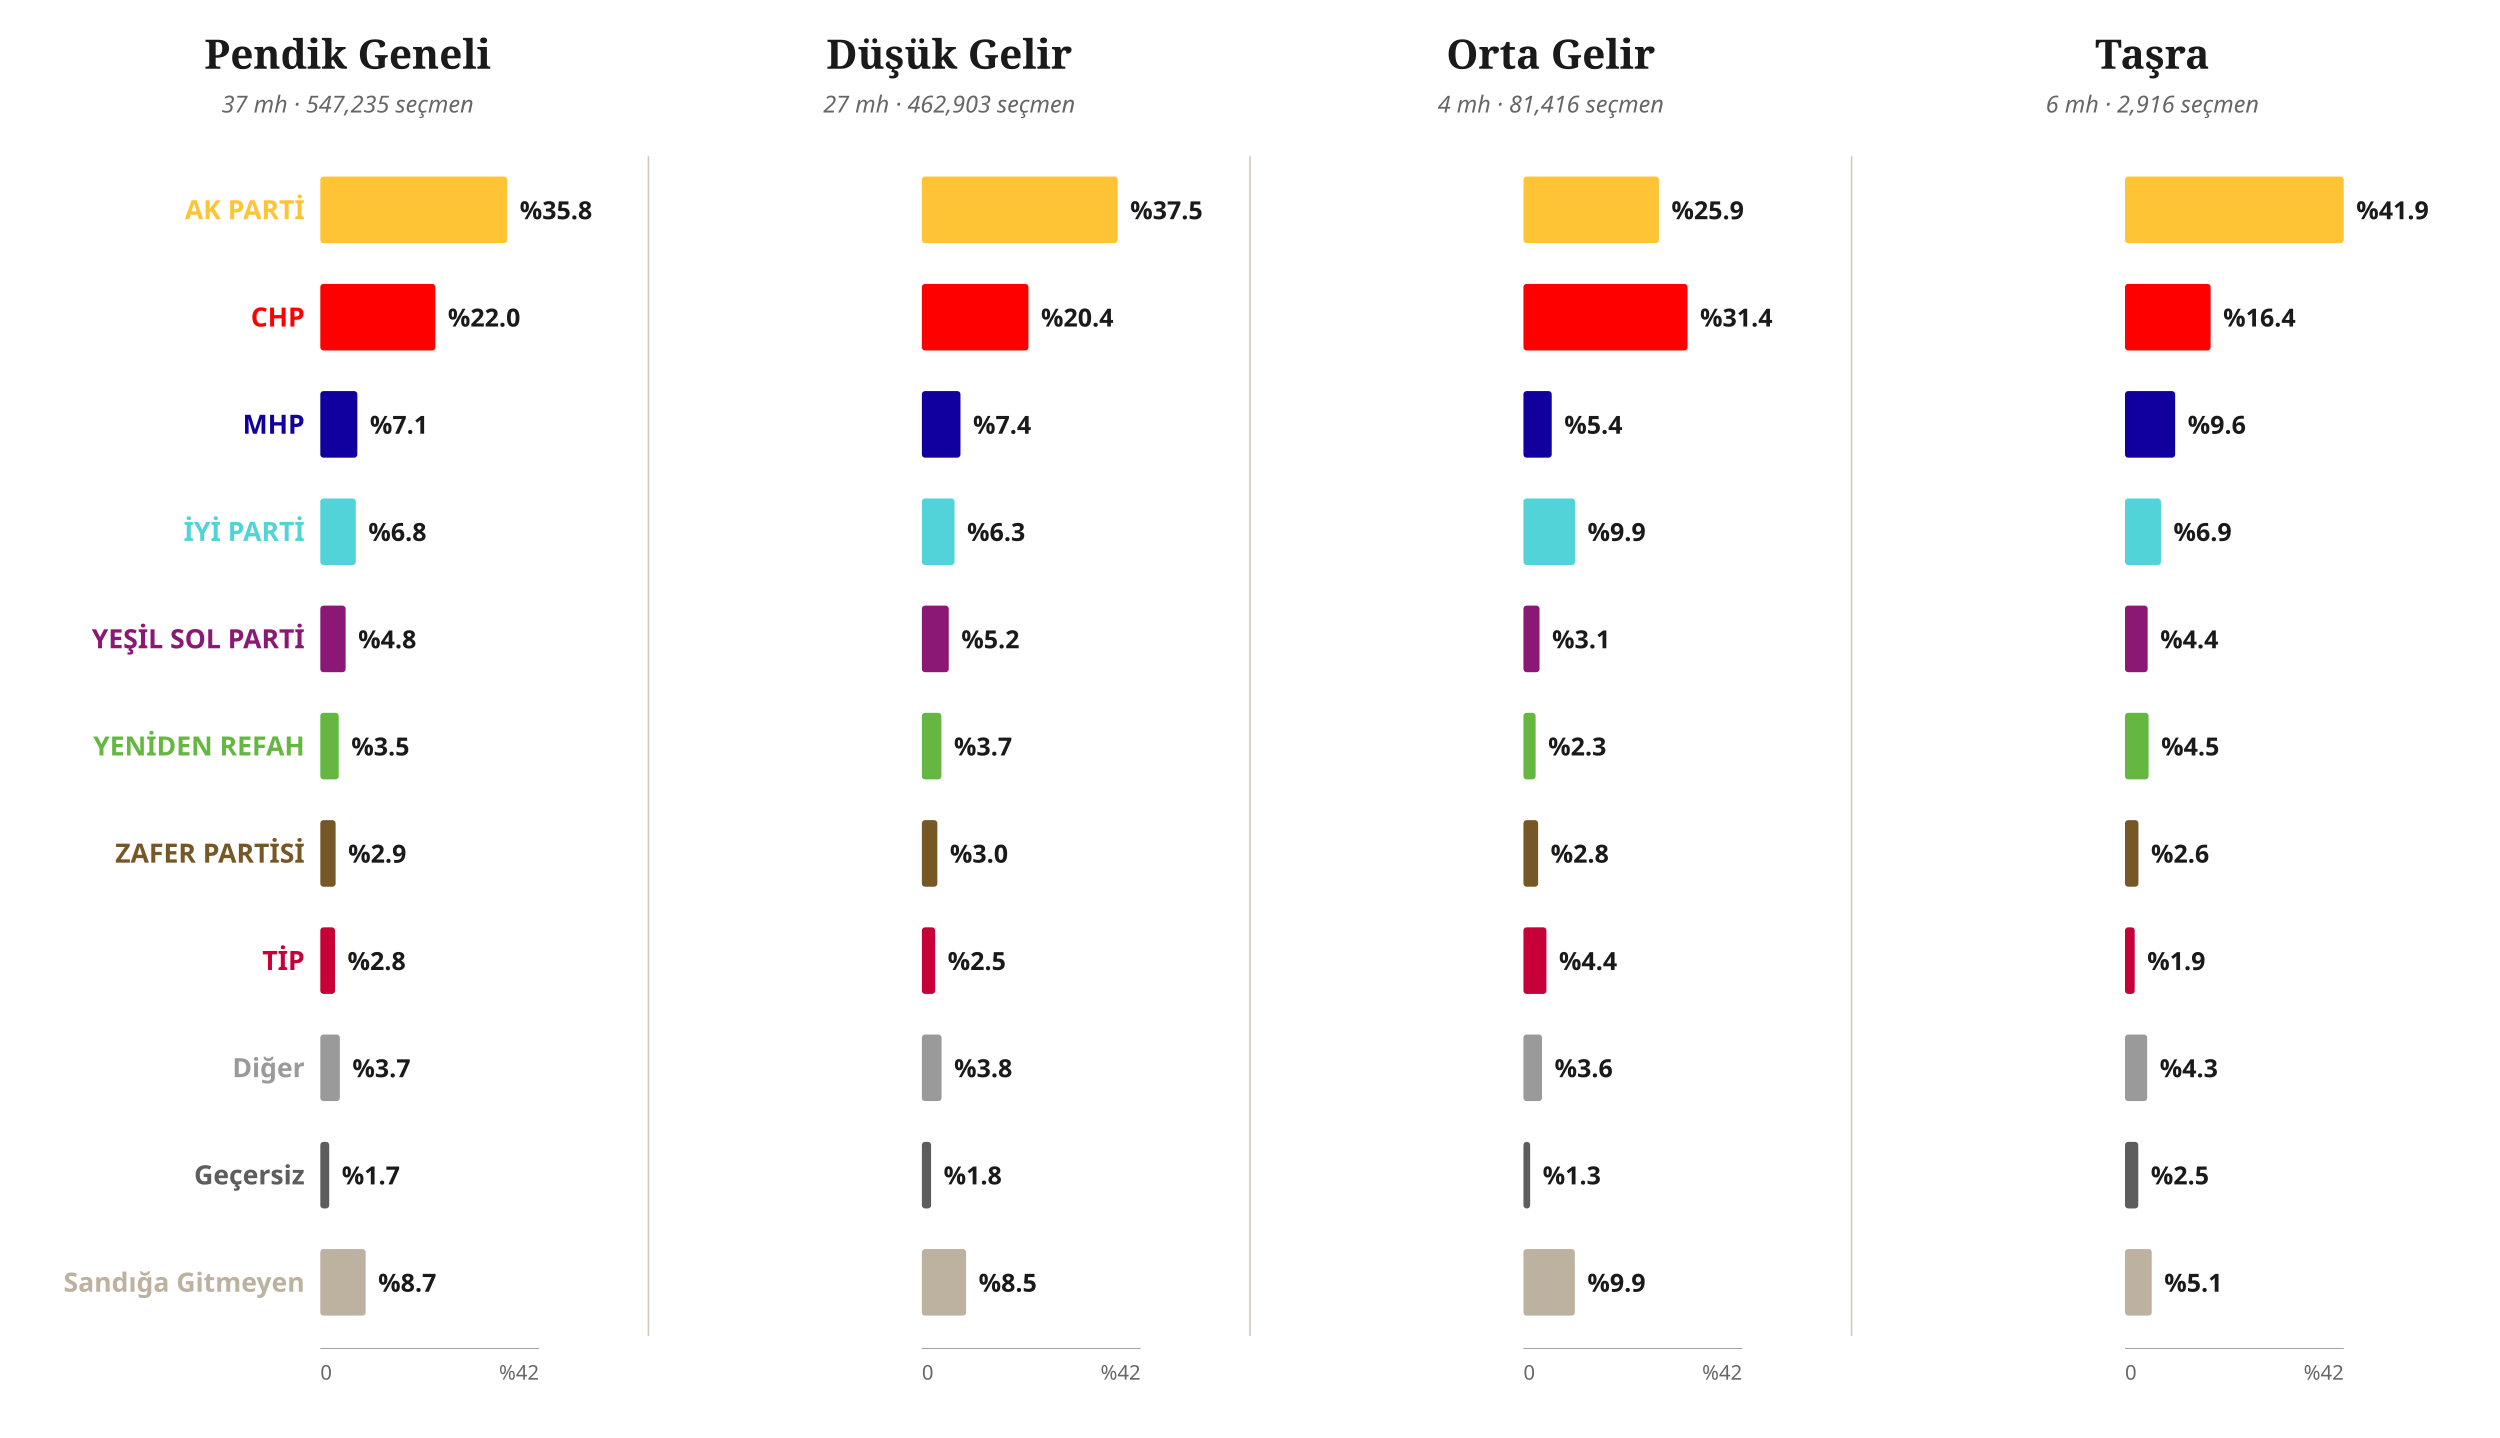
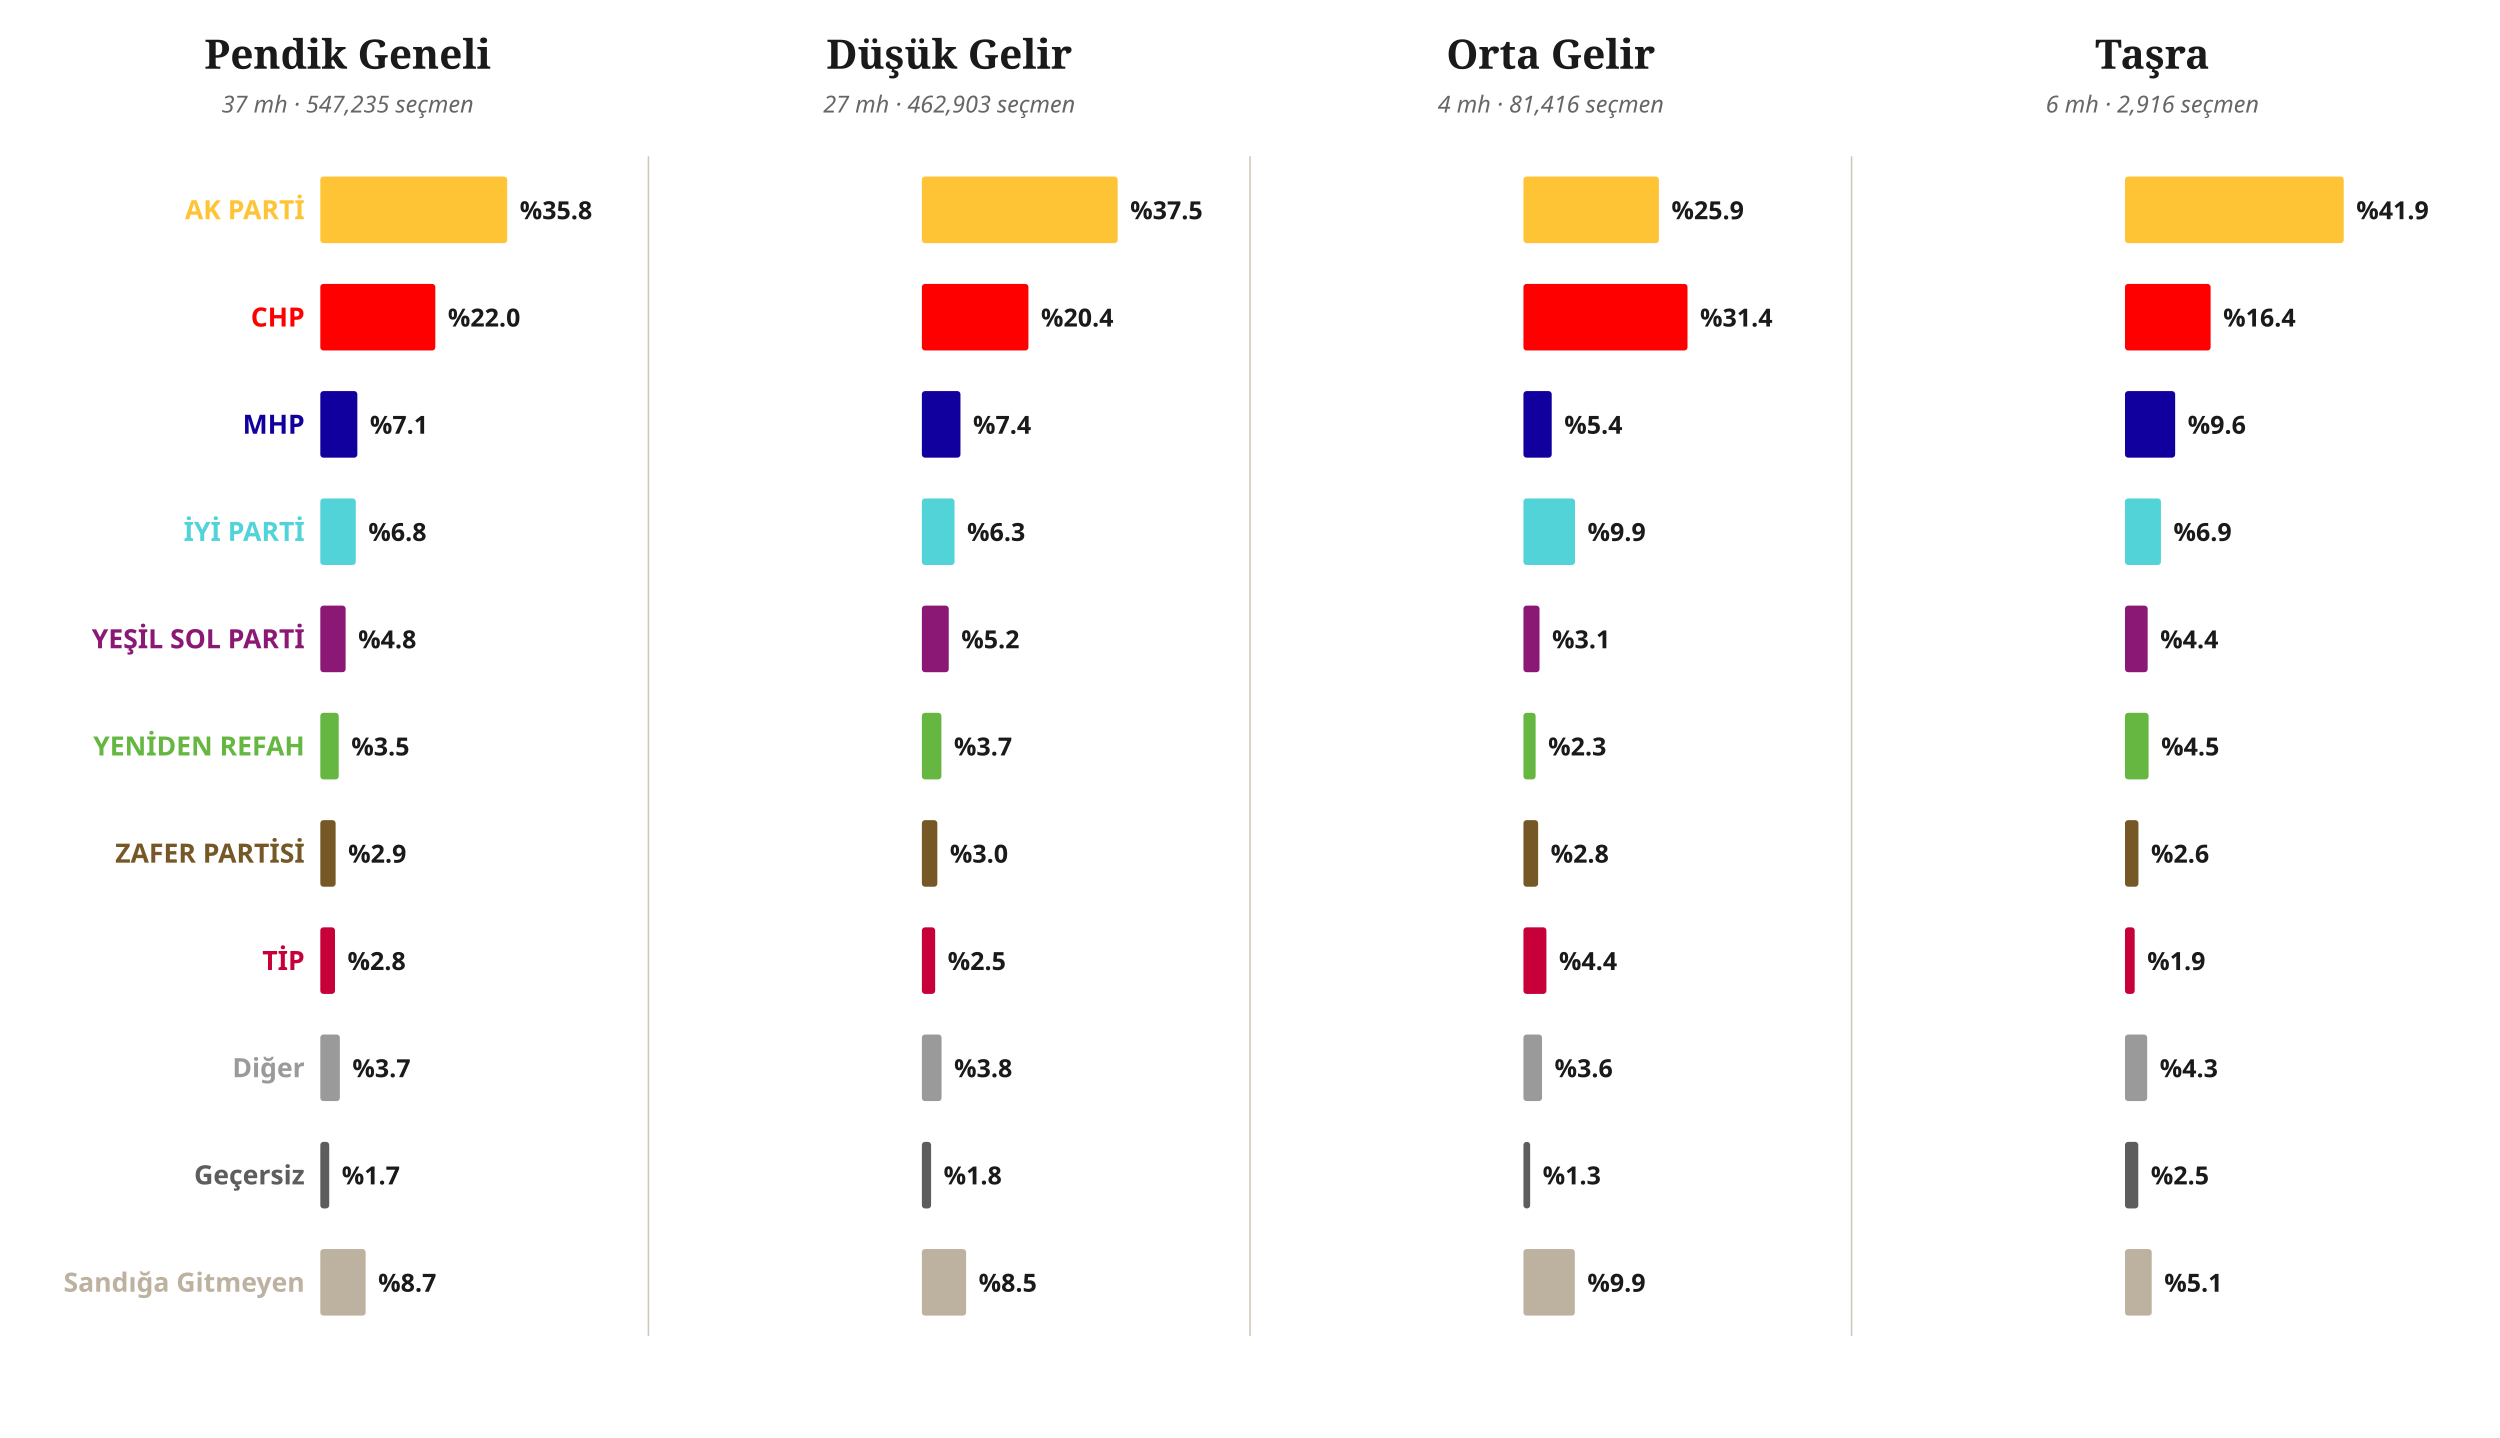
<svg xmlns="http://www.w3.org/2000/svg" viewBox="0 0 1600 920" preserveAspectRatio="xMidYMid meet" width="100%" height="100%">
  <text x="222.5" y="44" text-anchor="middle" font-size="26" font-family="Newsreader,serif" font-weight="600" fill="#1a1a1a">Pendik Geneli</text>
  <text x="222.5" y="72" text-anchor="middle" font-size="15" font-family="Inter Tight,sans-serif" font-style="italic" fill="#666">37 mh · 547,235 seçmen</text>
  <text x="195.0" y="140.3" text-anchor="end" font-size="17" font-family="Inter Tight,sans-serif" font-weight="600" fill="#FFC436">AK PARTİ</text>
  <rect x="205.0" y="113.0" width="119.6" height="42.6" fill="#FFC436" rx="2" />
  <text x="332.6" y="140.3" font-size="16" font-family="Inter Tight,sans-serif" font-weight="700" fill="#1a1a1a">%35.8</text>
  <text x="195.0" y="209.0" text-anchor="end" font-size="17" font-family="Inter Tight,sans-serif" font-weight="600" fill="#FE0000">CHP</text>
  <rect x="205.0" y="181.7" width="73.6" height="42.6" fill="#FE0000" rx="2" />
  <text x="286.6" y="209.0" font-size="16" font-family="Inter Tight,sans-serif" font-weight="700" fill="#1a1a1a">%22.0</text>
  <text x="195.0" y="277.6" text-anchor="end" font-size="17" font-family="Inter Tight,sans-serif" font-weight="600" fill="#11009E">MHP</text>
  <rect x="205.0" y="250.3" width="23.7" height="42.6" fill="#11009E" rx="2" />
  <text x="236.7" y="277.6" font-size="16" font-family="Inter Tight,sans-serif" font-weight="700" fill="#1a1a1a">%7.1</text>
  <text x="195.0" y="346.2" text-anchor="end" font-size="17" font-family="Inter Tight,sans-serif" font-weight="600" fill="#52D3D8">İYİ PARTİ</text>
  <rect x="205.0" y="319.0" width="22.7" height="42.6" fill="#52D3D8" rx="2" />
  <text x="235.7" y="346.2" font-size="16" font-family="Inter Tight,sans-serif" font-weight="700" fill="#1a1a1a">%6.8</text>
  <text x="195.0" y="414.9" text-anchor="end" font-size="17" font-family="Inter Tight,sans-serif" font-weight="600" fill="#8B1874">YEŞİL SOL PARTİ</text>
  <rect x="205.0" y="387.6" width="16.2" height="42.6" fill="#8B1874" rx="2" />
  <text x="229.2" y="414.9" font-size="16" font-family="Inter Tight,sans-serif" font-weight="700" fill="#1a1a1a">%4.8</text>
  <text x="195.0" y="483.5" text-anchor="end" font-size="17" font-family="Inter Tight,sans-serif" font-weight="600" fill="#65B741">YENİDEN REFAH</text>
  <rect x="205.0" y="456.2" width="11.8" height="42.6" fill="#65B741" rx="2" />
  <text x="224.8" y="483.5" font-size="16" font-family="Inter Tight,sans-serif" font-weight="700" fill="#1a1a1a">%3.5</text>
  <text x="195.0" y="552.1" text-anchor="end" font-size="17" font-family="Inter Tight,sans-serif" font-weight="600" fill="#765827">ZAFER PARTİSİ</text>
  <rect x="205.0" y="524.9" width="9.8" height="42.6" fill="#765827" rx="2" />
  <text x="222.8" y="552.1" font-size="16" font-family="Inter Tight,sans-serif" font-weight="700" fill="#1a1a1a">%2.9</text>
  <text x="195.0" y="620.8" text-anchor="end" font-size="17" font-family="Inter Tight,sans-serif" font-weight="600" fill="#C70039">TİP</text>
  <rect x="205.0" y="593.5" width="9.4" height="42.6" fill="#C70039" rx="2" />
  <text x="222.4" y="620.8" font-size="16" font-family="Inter Tight,sans-serif" font-weight="700" fill="#1a1a1a">%2.8</text>
  <text x="195.0" y="689.4" text-anchor="end" font-size="17" font-family="Inter Tight,sans-serif" font-weight="600" fill="#9a9a9a">Diğer</text>
  <rect x="205.0" y="662.1" width="12.5" height="42.6" fill="#9a9a9a" rx="2" />
  <text x="225.5" y="689.4" font-size="16" font-family="Inter Tight,sans-serif" font-weight="700" fill="#1a1a1a">%3.7</text>
  <text x="195.0" y="758.0" text-anchor="end" font-size="17" font-family="Inter Tight,sans-serif" font-weight="600" fill="#5d5d5d">Geçersiz</text>
  <rect x="205.0" y="730.8" width="5.7" height="42.6" fill="#5d5d5d" rx="2" />
  <text x="218.7" y="758.0" font-size="16" font-family="Inter Tight,sans-serif" font-weight="700" fill="#1a1a1a">%1.7</text>
  <text x="195.0" y="826.7" text-anchor="end" font-size="17" font-family="Inter Tight,sans-serif" font-weight="600" fill="#bdb1a0">Sandığa Gitmeyen</text>
  <rect x="205.0" y="799.4" width="29.0" height="42.6" fill="#bdb1a0" rx="2" />
  <text x="242.0" y="826.7" font-size="16" font-family="Inter Tight,sans-serif" font-weight="700" fill="#1a1a1a">%8.7</text>
  <text x="607.5" y="44" text-anchor="middle" font-size="26" font-family="Newsreader,serif" font-weight="600" fill="#1a1a1a">Düşük Gelir</text>
  <text x="607.5" y="72" text-anchor="middle" font-size="15" font-family="Inter Tight,sans-serif" font-style="italic" fill="#666">27 mh · 462,903 seçmen</text>
  <line x1="415.0" y1="100" x2="415.0" y2="855" stroke="#cfc8b8" stroke-width="1" />
  <rect x="590.0" y="113.0" width="125.3" height="42.6" fill="#FFC436" rx="2" />
  <text x="723.3" y="140.3" font-size="16" font-family="Inter Tight,sans-serif" font-weight="700" fill="#1a1a1a">%37.5</text>
  <rect x="590.0" y="181.7" width="68.2" height="42.6" fill="#FE0000" rx="2" />
  <text x="666.2" y="209.0" font-size="16" font-family="Inter Tight,sans-serif" font-weight="700" fill="#1a1a1a">%20.4</text>
  <rect x="590.0" y="250.3" width="24.7" height="42.6" fill="#11009E" rx="2" />
  <text x="622.7" y="277.6" font-size="16" font-family="Inter Tight,sans-serif" font-weight="700" fill="#1a1a1a">%7.4</text>
  <rect x="590.0" y="319.0" width="20.9" height="42.6" fill="#52D3D8" rx="2" />
  <text x="618.9" y="346.2" font-size="16" font-family="Inter Tight,sans-serif" font-weight="700" fill="#1a1a1a">%6.3</text>
  <rect x="590.0" y="387.6" width="17.2" height="42.6" fill="#8B1874" rx="2" />
  <text x="615.2" y="414.9" font-size="16" font-family="Inter Tight,sans-serif" font-weight="700" fill="#1a1a1a">%5.2</text>
  <rect x="590.0" y="456.2" width="12.5" height="42.6" fill="#65B741" rx="2" />
  <text x="610.5" y="483.5" font-size="16" font-family="Inter Tight,sans-serif" font-weight="700" fill="#1a1a1a">%3.7</text>
  <rect x="590.0" y="524.9" width="9.9" height="42.6" fill="#765827" rx="2" />
  <text x="607.9" y="552.1" font-size="16" font-family="Inter Tight,sans-serif" font-weight="700" fill="#1a1a1a">%3.0</text>
  <rect x="590.0" y="593.5" width="8.5" height="42.6" fill="#C70039" rx="2" />
  <text x="606.5" y="620.8" font-size="16" font-family="Inter Tight,sans-serif" font-weight="700" fill="#1a1a1a">%2.5</text>
  <rect x="590.0" y="662.1" width="12.6" height="42.6" fill="#9a9a9a" rx="2" />
  <text x="610.6" y="689.4" font-size="16" font-family="Inter Tight,sans-serif" font-weight="700" fill="#1a1a1a">%3.8</text>
  <rect x="590.0" y="730.8" width="5.9" height="42.6" fill="#5d5d5d" rx="2" />
  <text x="603.9" y="758.0" font-size="16" font-family="Inter Tight,sans-serif" font-weight="700" fill="#1a1a1a">%1.8</text>
  <rect x="590.0" y="799.4" width="28.3" height="42.6" fill="#bdb1a0" rx="2" />
  <text x="626.3" y="826.7" font-size="16" font-family="Inter Tight,sans-serif" font-weight="700" fill="#1a1a1a">%8.5</text>
  <text x="992.5" y="44" text-anchor="middle" font-size="26" font-family="Newsreader,serif" font-weight="600" fill="#1a1a1a">Orta Gelir</text>
  <text x="992.5" y="72" text-anchor="middle" font-size="15" font-family="Inter Tight,sans-serif" font-style="italic" fill="#666">4 mh · 81,416 seçmen</text>
  <line x1="800.0" y1="100" x2="800.0" y2="855" stroke="#cfc8b8" stroke-width="1" />
  <rect x="975.0" y="113.0" width="86.7" height="42.6" fill="#FFC436" rx="2" />
  <text x="1069.7" y="140.3" font-size="16" font-family="Inter Tight,sans-serif" font-weight="700" fill="#1a1a1a">%25.9</text>
  <rect x="975.0" y="181.7" width="105.0" height="42.6" fill="#FE0000" rx="2" />
  <text x="1088.0" y="209.0" font-size="16" font-family="Inter Tight,sans-serif" font-weight="700" fill="#1a1a1a">%31.4</text>
  <rect x="975.0" y="250.3" width="18.1" height="42.6" fill="#11009E" rx="2" />
  <text x="1001.1" y="277.6" font-size="16" font-family="Inter Tight,sans-serif" font-weight="700" fill="#1a1a1a">%5.4</text>
  <rect x="975.0" y="319.0" width="33.0" height="42.6" fill="#52D3D8" rx="2" />
  <text x="1016.0" y="346.2" font-size="16" font-family="Inter Tight,sans-serif" font-weight="700" fill="#1a1a1a">%9.9</text>
  <rect x="975.0" y="387.6" width="10.3" height="42.6" fill="#8B1874" rx="2" />
  <text x="993.3" y="414.9" font-size="16" font-family="Inter Tight,sans-serif" font-weight="700" fill="#1a1a1a">%3.1</text>
  <rect x="975.0" y="456.2" width="7.8" height="42.6" fill="#65B741" rx="2" />
  <text x="990.8" y="483.5" font-size="16" font-family="Inter Tight,sans-serif" font-weight="700" fill="#1a1a1a">%2.3</text>
  <rect x="975.0" y="524.9" width="9.4" height="42.6" fill="#765827" rx="2" />
  <text x="992.4" y="552.1" font-size="16" font-family="Inter Tight,sans-serif" font-weight="700" fill="#1a1a1a">%2.8</text>
  <rect x="975.0" y="593.5" width="14.7" height="42.6" fill="#C70039" rx="2" />
  <text x="997.7" y="620.8" font-size="16" font-family="Inter Tight,sans-serif" font-weight="700" fill="#1a1a1a">%4.4</text>
  <rect x="975.0" y="662.1" width="11.9" height="42.6" fill="#9a9a9a" rx="2" />
  <text x="994.9" y="689.4" font-size="16" font-family="Inter Tight,sans-serif" font-weight="700" fill="#1a1a1a">%3.6</text>
  <rect x="975.0" y="730.8" width="4.3" height="42.6" fill="#5d5d5d" rx="2" />
  <text x="987.3" y="758.0" font-size="16" font-family="Inter Tight,sans-serif" font-weight="700" fill="#1a1a1a">%1.3</text>
  <rect x="975.0" y="799.4" width="32.9" height="42.6" fill="#bdb1a0" rx="2" />
  <text x="1015.9" y="826.7" font-size="16" font-family="Inter Tight,sans-serif" font-weight="700" fill="#1a1a1a">%9.9</text>
  <text x="1377.5" y="44" text-anchor="middle" font-size="26" font-family="Newsreader,serif" font-weight="600" fill="#1a1a1a">Taşra</text>
  <text x="1377.5" y="72" text-anchor="middle" font-size="15" font-family="Inter Tight,sans-serif" font-style="italic" fill="#666">6 mh · 2,916 seçmen</text>
  <line x1="1185.0" y1="100" x2="1185.0" y2="855" stroke="#cfc8b8" stroke-width="1" />
  <rect x="1360.0" y="113.0" width="140.0" height="42.6" fill="#FFC436" rx="2" />
  <text x="1508.0" y="140.3" font-size="16" font-family="Inter Tight,sans-serif" font-weight="700" fill="#1a1a1a">%41.9</text>
  <rect x="1360.0" y="181.7" width="54.8" height="42.6" fill="#FE0000" rx="2" />
  <text x="1422.8" y="209.0" font-size="16" font-family="Inter Tight,sans-serif" font-weight="700" fill="#1a1a1a">%16.4</text>
  <rect x="1360.0" y="250.3" width="32.1" height="42.6" fill="#11009E" rx="2" />
  <text x="1400.1" y="277.6" font-size="16" font-family="Inter Tight,sans-serif" font-weight="700" fill="#1a1a1a">%9.6</text>
  <rect x="1360.0" y="319.0" width="23.0" height="42.6" fill="#52D3D8" rx="2" />
  <text x="1391.0" y="346.2" font-size="16" font-family="Inter Tight,sans-serif" font-weight="700" fill="#1a1a1a">%6.9</text>
  <rect x="1360.0" y="387.6" width="14.5" height="42.6" fill="#8B1874" rx="2" />
  <text x="1382.5" y="414.9" font-size="16" font-family="Inter Tight,sans-serif" font-weight="700" fill="#1a1a1a">%4.4</text>
  <rect x="1360.0" y="456.2" width="15.1" height="42.6" fill="#65B741" rx="2" />
  <text x="1383.1" y="483.5" font-size="16" font-family="Inter Tight,sans-serif" font-weight="700" fill="#1a1a1a">%4.5</text>
  <rect x="1360.0" y="524.9" width="8.6" height="42.6" fill="#765827" rx="2" />
  <text x="1376.6" y="552.1" font-size="16" font-family="Inter Tight,sans-serif" font-weight="700" fill="#1a1a1a">%2.6</text>
  <rect x="1360.0" y="593.5" width="6.2" height="42.6" fill="#C70039" rx="2" />
  <text x="1374.2" y="620.8" font-size="16" font-family="Inter Tight,sans-serif" font-weight="700" fill="#1a1a1a">%1.9</text>
  <rect x="1360.0" y="662.1" width="14.2" height="42.6" fill="#9a9a9a" rx="2" />
  <text x="1382.2" y="689.4" font-size="16" font-family="Inter Tight,sans-serif" font-weight="700" fill="#1a1a1a">%4.3</text>
  <rect x="1360.0" y="730.8" width="8.5" height="42.6" fill="#5d5d5d" rx="2" />
  <text x="1376.5" y="758.0" font-size="16" font-family="Inter Tight,sans-serif" font-weight="700" fill="#1a1a1a">%2.5</text>
  <rect x="1360.0" y="799.4" width="17.1" height="42.6" fill="#bdb1a0" rx="2" />
  <text x="1385.1" y="826.7" font-size="16" font-family="Inter Tight,sans-serif" font-weight="700" fill="#1a1a1a">%5.1</text>
-   <line x1="205.0" y1="863" x2="345.0" y2="863" stroke="#999" stroke-width="0.6" />
-   <text x="205.0" y="883" font-size="13" font-family="Inter Tight,sans-serif" fill="#666">0</text>
-   <text x="345.0" y="883" text-anchor="end" font-size="13" font-family="Inter Tight,sans-serif" fill="#666">%42</text>
-   <line x1="590.0" y1="863" x2="730.0" y2="863" stroke="#999" stroke-width="0.6" />
-   <text x="590.0" y="883" font-size="13" font-family="Inter Tight,sans-serif" fill="#666">0</text>
-   <text x="730.0" y="883" text-anchor="end" font-size="13" font-family="Inter Tight,sans-serif" fill="#666">%42</text>
-   <line x1="975.0" y1="863" x2="1115.0" y2="863" stroke="#999" stroke-width="0.6" />
-   <text x="975.0" y="883" font-size="13" font-family="Inter Tight,sans-serif" fill="#666">0</text>
-   <text x="1115.0" y="883" text-anchor="end" font-size="13" font-family="Inter Tight,sans-serif" fill="#666">%42</text>
-   <line x1="1360.0" y1="863" x2="1500.0" y2="863" stroke="#999" stroke-width="0.6" />
-   <text x="1360.0" y="883" font-size="13" font-family="Inter Tight,sans-serif" fill="#666">0</text>
-   <text x="1500.0" y="883" text-anchor="end" font-size="13" font-family="Inter Tight,sans-serif" fill="#666">%42</text>
</svg>
